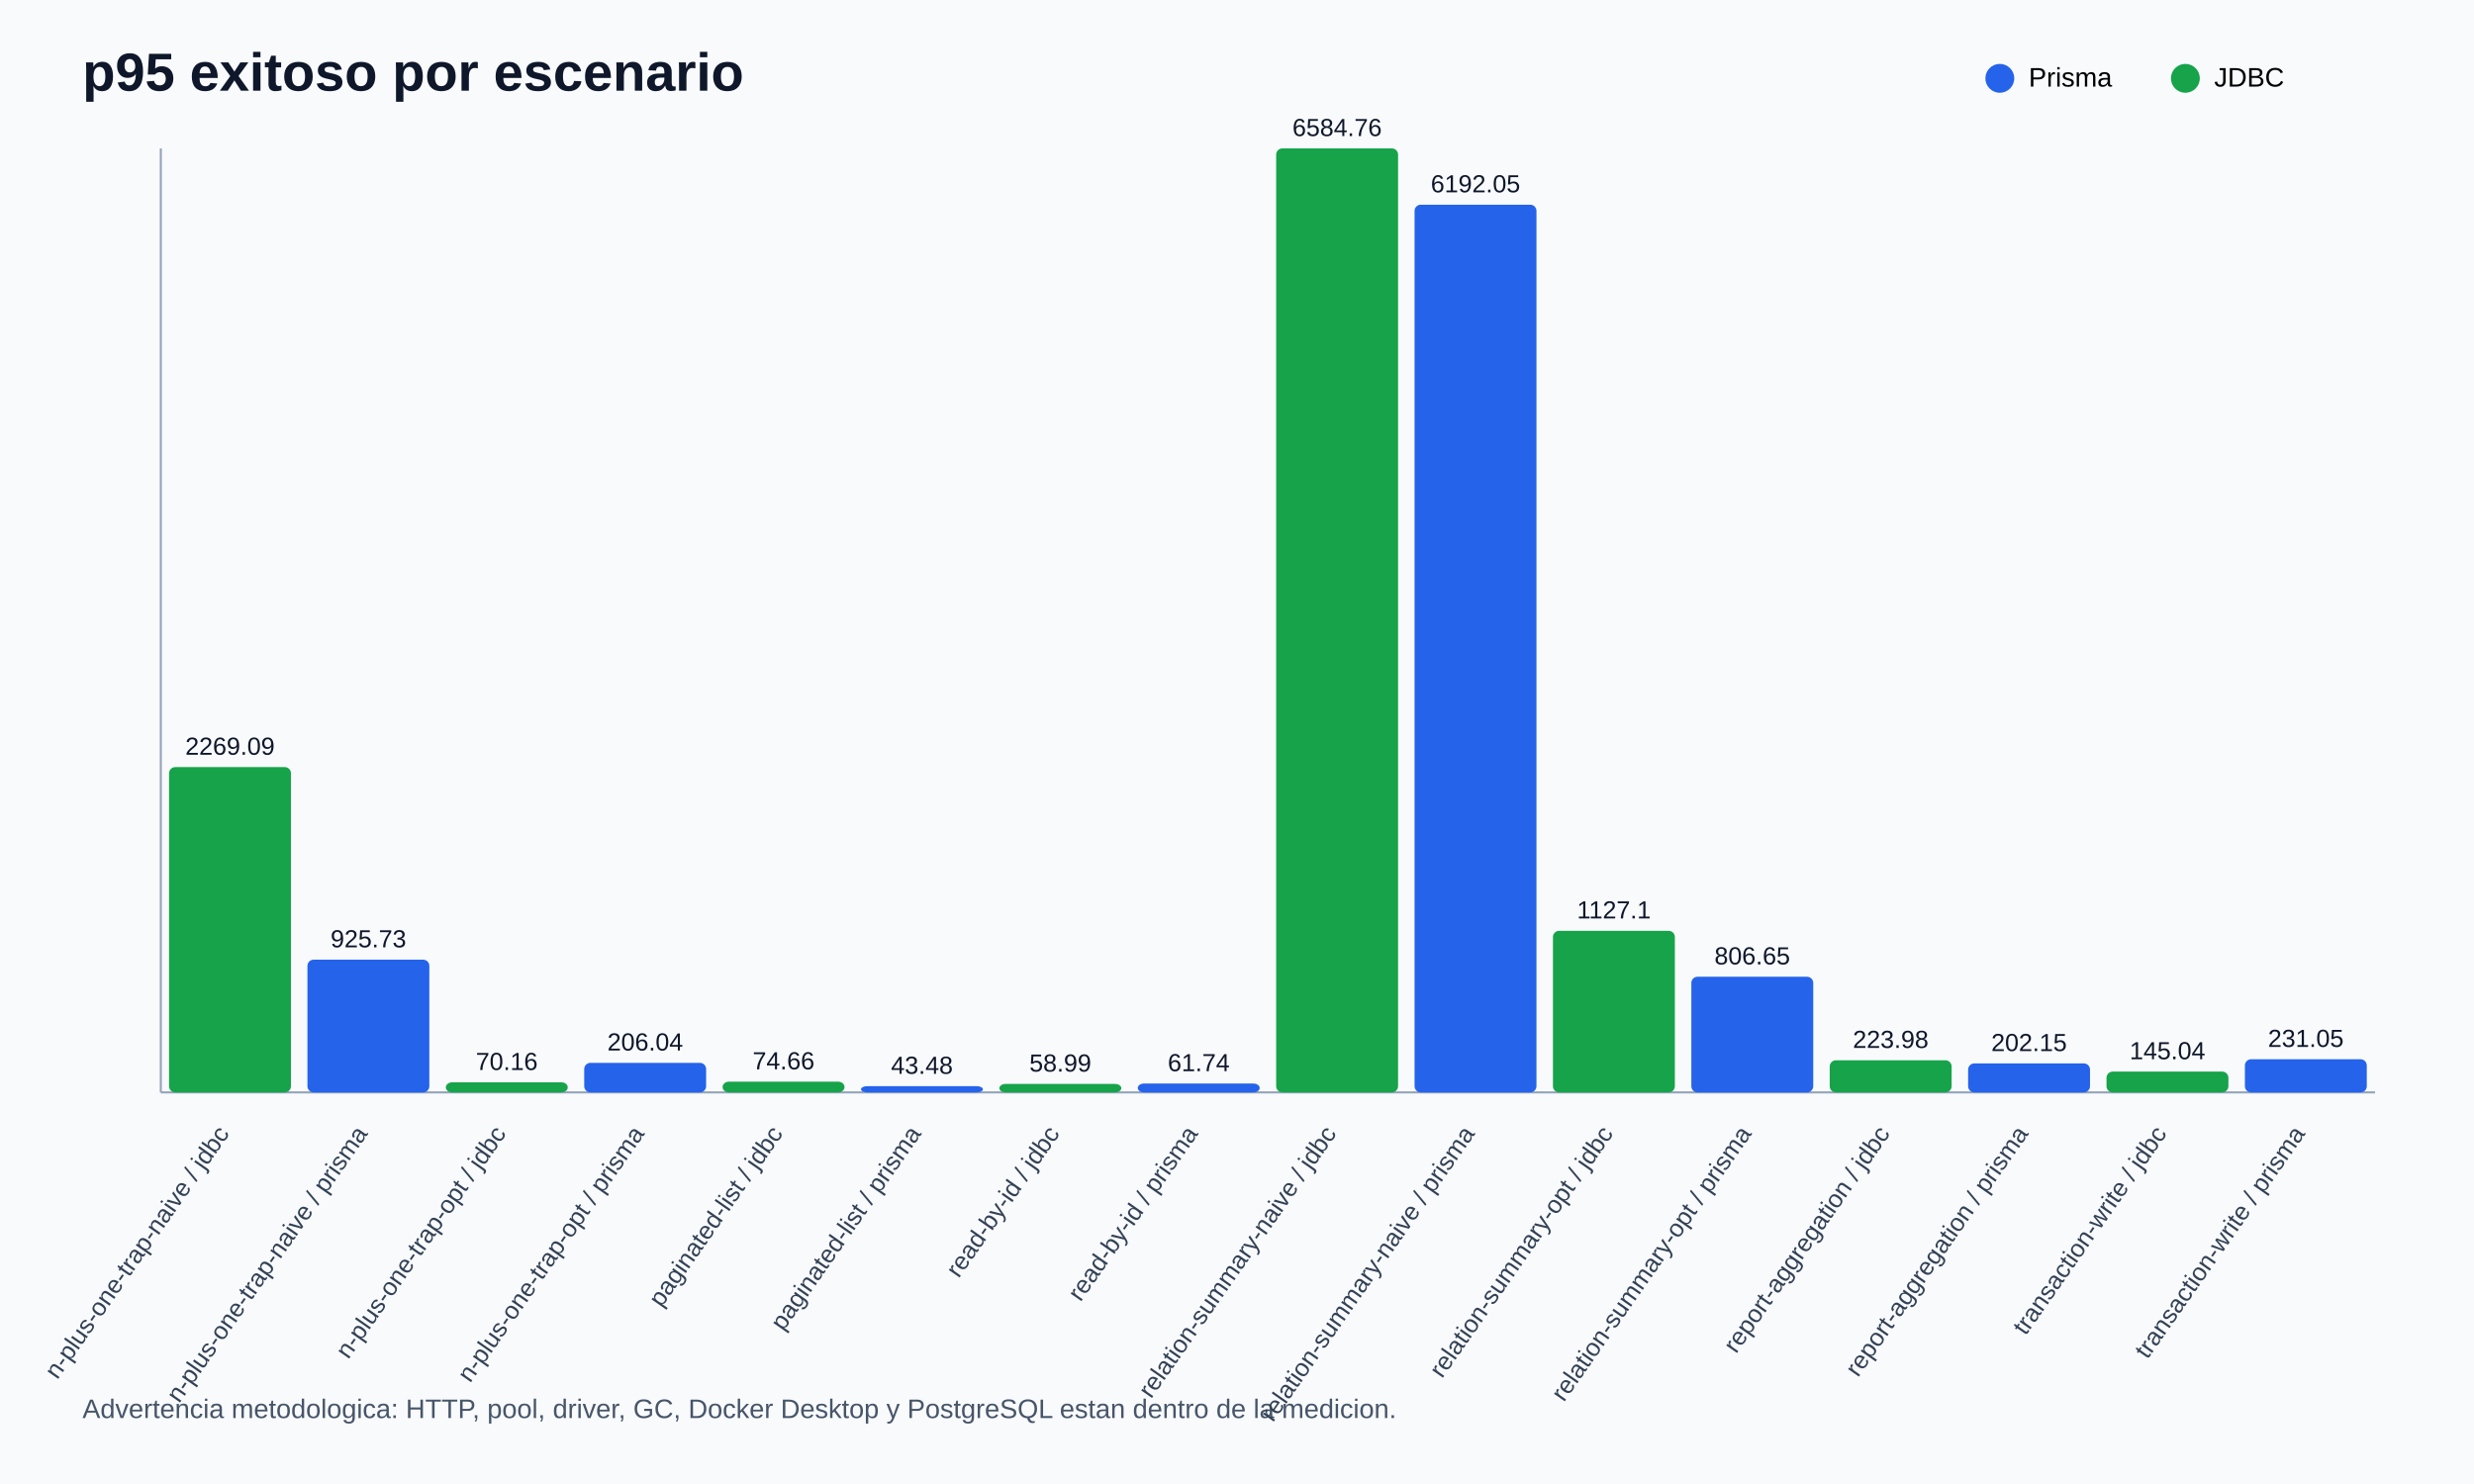
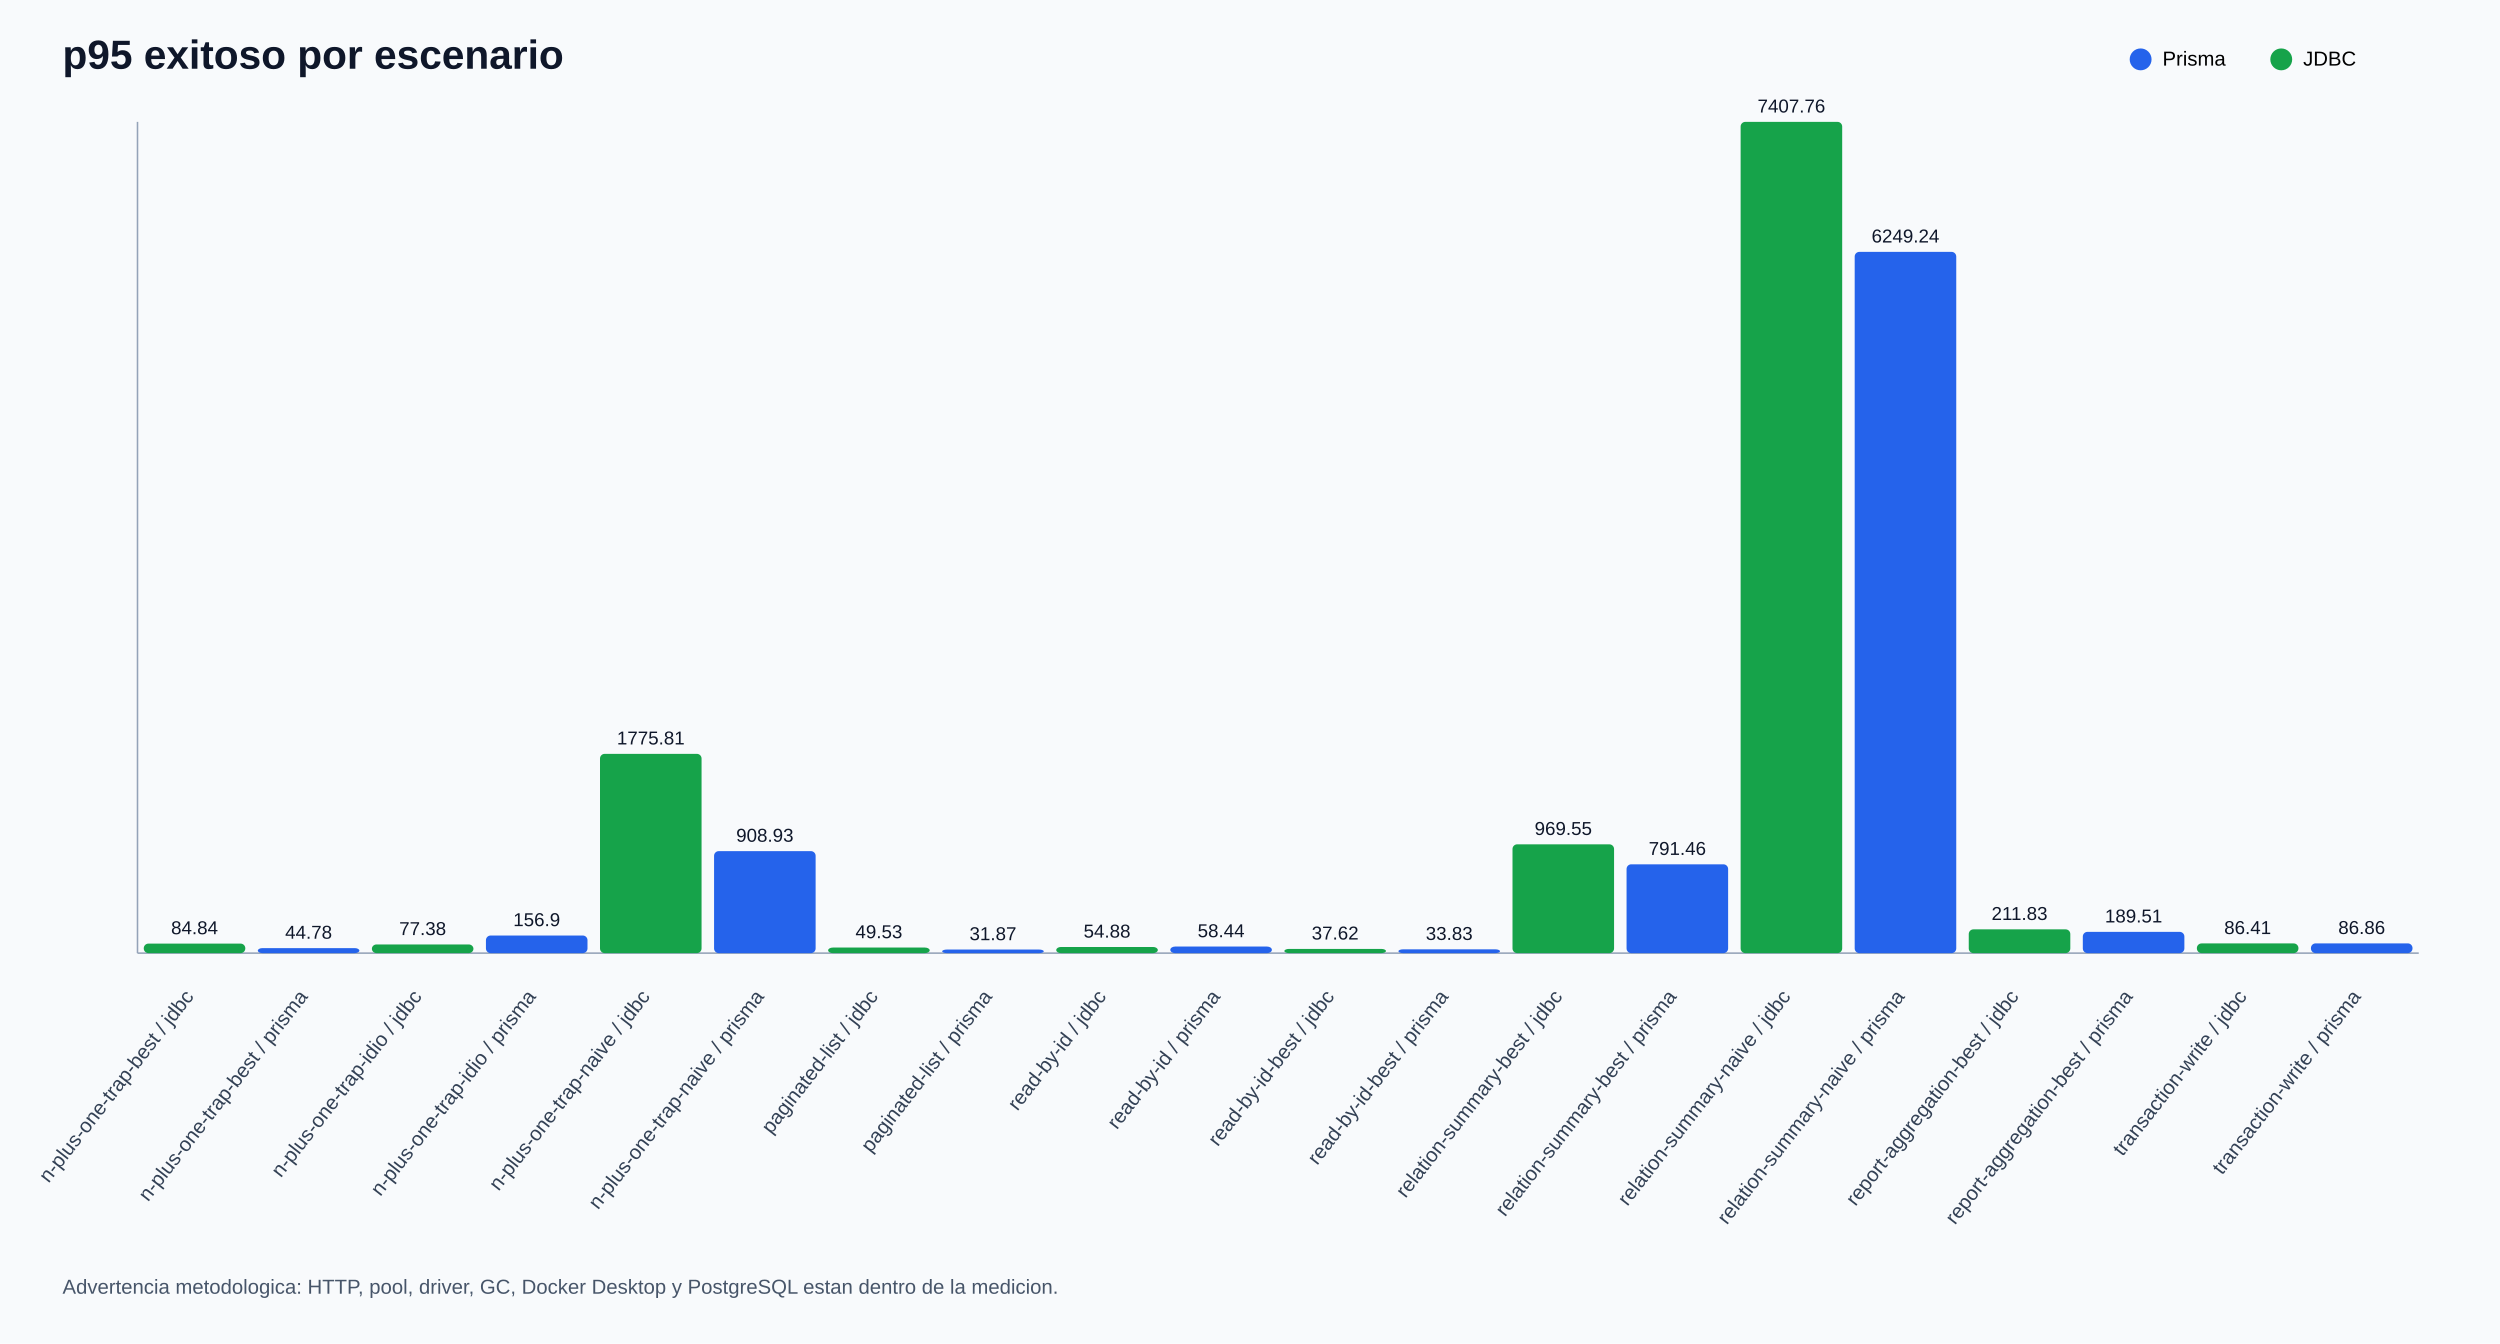
- <svg xmlns="http://www.w3.org/2000/svg" width="1200" height="720" viewBox="0 0 1200 720" role="img" aria-label="p95 exitoso por escenario">
+ <svg xmlns="http://www.w3.org/2000/svg" width="1600" height="860" viewBox="0 0 1600 860" role="img" aria-label="p95 exitoso por escenario">
  <rect width="100%" height="100%" fill="#f8fafc" />
  <text x="40" y="44" font-family="Arial, sans-serif" font-size="26" font-weight="700" fill="#0f172a">p95 exitoso por escenario</text>
-   <text x="40" y="688" font-family="Arial, sans-serif" font-size="13" fill="#475569">Advertencia metodologica: HTTP, pool, driver, GC, Docker Desktop y PostgreSQL estan dentro de la medicion.</text>
+   <text x="40" y="828" font-family="Arial, sans-serif" font-size="13" fill="#475569">Advertencia metodologica: HTTP, pool, driver, GC, Docker Desktop y PostgreSQL estan dentro de la medicion.</text>
  <g font-family="Arial, sans-serif">
-     <line x1="78" y1="530" x2="1152" y2="530" stroke="#94a3b8" />
-     <line x1="78" y1="72" x2="78" y2="530" stroke="#94a3b8" />
-     <rect x="82" y="372.174" width="59.125" height="157.826" rx="3" fill="#16a34a" />
-     <text x="111.562" y="366.174" text-anchor="middle" font-size="12" fill="#0f172a">2269.09</text>
-     <text x="111.562" y="550" text-anchor="end" transform="rotate(-55 111.5625 550)" font-size="12" fill="#334155">n-plus-one-trap-naive / jdbc</text>
-     <rect x="149.125" y="465.611" width="59.125" height="64.389" rx="3" fill="#2563eb" />
-     <text x="178.688" y="459.611" text-anchor="middle" font-size="12" fill="#0f172a">925.73</text>
-     <text x="178.688" y="550" text-anchor="end" transform="rotate(-55 178.6875 550)" font-size="12" fill="#334155">n-plus-one-trap-naive / prisma</text>
-     <rect x="216.25" y="525.12" width="59.125" height="4.88" rx="3" fill="#16a34a" />
-     <text x="245.812" y="519.12" text-anchor="middle" font-size="12" fill="#0f172a">70.16</text>
-     <text x="245.812" y="550" text-anchor="end" transform="rotate(-55 245.8125 550)" font-size="12" fill="#334155">n-plus-one-trap-opt / jdbc</text>
-     <rect x="283.375" y="515.669" width="59.125" height="14.331" rx="3" fill="#2563eb" />
-     <text x="312.938" y="509.669" text-anchor="middle" font-size="12" fill="#0f172a">206.04</text>
-     <text x="312.938" y="550" text-anchor="end" transform="rotate(-55 312.9375 550)" font-size="12" fill="#334155">n-plus-one-trap-opt / prisma</text>
-     <rect x="350.5" y="524.807" width="59.125" height="5.193" rx="3" fill="#16a34a" />
-     <text x="380.062" y="518.807" text-anchor="middle" font-size="12" fill="#0f172a">74.66</text>
-     <text x="380.062" y="550" text-anchor="end" transform="rotate(-55 380.0625 550)" font-size="12" fill="#334155">paginated-list / jdbc</text>
-     <rect x="417.625" y="526.976" width="59.125" height="3.024" rx="3" fill="#2563eb" />
-     <text x="447.188" y="520.976" text-anchor="middle" font-size="12" fill="#0f172a">43.48</text>
-     <text x="447.188" y="550" text-anchor="end" transform="rotate(-55 447.1875 550)" font-size="12" fill="#334155">paginated-list / prisma</text>
-     <rect x="484.75" y="525.897" width="59.125" height="4.103" rx="3" fill="#16a34a" />
-     <text x="514.312" y="519.897" text-anchor="middle" font-size="12" fill="#0f172a">58.99</text>
-     <text x="514.312" y="550" text-anchor="end" transform="rotate(-55 514.3125 550)" font-size="12" fill="#334155">read-by-id / jdbc</text>
-     <rect x="551.875" y="525.706" width="59.125" height="4.294" rx="3" fill="#2563eb" />
-     <text x="581.438" y="519.706" text-anchor="middle" font-size="12" fill="#0f172a">61.74</text>
-     <text x="581.438" y="550" text-anchor="end" transform="rotate(-55 581.4375 550)" font-size="12" fill="#334155">read-by-id / prisma</text>
-     <rect x="619" y="72" width="59.125" height="458" rx="3" fill="#16a34a" />
-     <text x="648.562" y="66" text-anchor="middle" font-size="12" fill="#0f172a">6584.76</text>
-     <text x="648.562" y="550" text-anchor="end" transform="rotate(-55 648.5625 550)" font-size="12" fill="#334155">relation-summary-naive / jdbc</text>
-     <rect x="686.125" y="99.315" width="59.125" height="430.685" rx="3" fill="#2563eb" />
-     <text x="715.688" y="93.315" text-anchor="middle" font-size="12" fill="#0f172a">6192.05</text>
-     <text x="715.688" y="550" text-anchor="end" transform="rotate(-55 715.6875 550)" font-size="12" fill="#334155">relation-summary-naive / prisma</text>
-     <rect x="753.25" y="451.605" width="59.125" height="78.395" rx="3" fill="#16a34a" />
-     <text x="782.812" y="445.605" text-anchor="middle" font-size="12" fill="#0f172a">1127.1</text>
-     <text x="782.812" y="550" text-anchor="end" transform="rotate(-55 782.8125 550)" font-size="12" fill="#334155">relation-summary-opt / jdbc</text>
-     <rect x="820.375" y="473.894" width="59.125" height="56.106" rx="3" fill="#2563eb" />
-     <text x="849.938" y="467.894" text-anchor="middle" font-size="12" fill="#0f172a">806.65</text>
-     <text x="849.938" y="550" text-anchor="end" transform="rotate(-55 849.9375 550)" font-size="12" fill="#334155">relation-summary-opt / prisma</text>
-     <rect x="887.5" y="514.421" width="59.125" height="15.579" rx="3" fill="#16a34a" />
-     <text x="917.062" y="508.421" text-anchor="middle" font-size="12" fill="#0f172a">223.98</text>
-     <text x="917.062" y="550" text-anchor="end" transform="rotate(-55 917.0625 550)" font-size="12" fill="#334155">report-aggregation / jdbc</text>
-     <rect x="954.625" y="515.94" width="59.125" height="14.06" rx="3" fill="#2563eb" />
-     <text x="984.188" y="509.94" text-anchor="middle" font-size="12" fill="#0f172a">202.15</text>
-     <text x="984.188" y="550" text-anchor="end" transform="rotate(-55 984.1875 550)" font-size="12" fill="#334155">report-aggregation / prisma</text>
-     <rect x="1021.75" y="519.912" width="59.125" height="10.088" rx="3" fill="#16a34a" />
-     <text x="1051.312" y="513.912" text-anchor="middle" font-size="12" fill="#0f172a">145.04</text>
-     <text x="1051.312" y="550" text-anchor="end" transform="rotate(-55 1051.312 550)" font-size="12" fill="#334155">transaction-write / jdbc</text>
-     <rect x="1088.875" y="513.929" width="59.125" height="16.071" rx="3" fill="#2563eb" />
-     <text x="1118.438" y="507.929" text-anchor="middle" font-size="12" fill="#0f172a">231.05</text>
-     <text x="1118.438" y="550" text-anchor="end" transform="rotate(-55 1118.438 550)" font-size="12" fill="#334155">transaction-write / prisma</text>
-     <circle cx="970" cy="38" r="7" fill="#2563eb" />
-     <text x="984" y="42" font-size="13">Prisma</text>
-     <circle cx="1060" cy="38" r="7" fill="#16a34a" />
-     <text x="1074" y="42" font-size="13">JDBC</text>
+     <line x1="88" y1="610" x2="1548" y2="610" stroke="#94a3b8" />
+     <line x1="88" y1="78" x2="88" y2="610" stroke="#94a3b8" />
+     <rect x="92" y="603.907" width="65" height="6.093" rx="3" fill="#16a34a" />
+     <text x="124.5" y="597.907" text-anchor="middle" font-size="12" fill="#0f172a">84.84</text>
+     <text x="124.5" y="638" text-anchor="end" transform="rotate(-52 124.5 638)" font-size="13" fill="#334155">n-plus-one-trap-best / jdbc</text>
+     <rect x="165" y="606.784" width="65" height="3.216" rx="3" fill="#2563eb" />
+     <text x="197.5" y="600.784" text-anchor="middle" font-size="12" fill="#0f172a">44.78</text>
+     <text x="197.5" y="638" text-anchor="end" transform="rotate(-52 197.5 638)" font-size="13" fill="#334155">n-plus-one-trap-best / prisma</text>
+     <rect x="238" y="604.443" width="65" height="5.557" rx="3" fill="#16a34a" />
+     <text x="270.5" y="598.443" text-anchor="middle" font-size="12" fill="#0f172a">77.38</text>
+     <text x="270.5" y="638" text-anchor="end" transform="rotate(-52 270.5 638)" font-size="13" fill="#334155">n-plus-one-trap-idio / jdbc</text>
+     <rect x="311" y="598.732" width="65" height="11.268" rx="3" fill="#2563eb" />
+     <text x="343.5" y="592.732" text-anchor="middle" font-size="12" fill="#0f172a">156.9</text>
+     <text x="343.5" y="638" text-anchor="end" transform="rotate(-52 343.5 638)" font-size="13" fill="#334155">n-plus-one-trap-idio / prisma</text>
+     <rect x="384" y="482.467" width="65" height="127.533" rx="3" fill="#16a34a" />
+     <text x="416.5" y="476.467" text-anchor="middle" font-size="12" fill="#0f172a">1775.81</text>
+     <text x="416.5" y="638" text-anchor="end" transform="rotate(-52 416.5 638)" font-size="13" fill="#334155">n-plus-one-trap-naive / jdbc</text>
+     <rect x="457" y="544.724" width="65" height="65.276" rx="3" fill="#2563eb" />
+     <text x="489.5" y="538.724" text-anchor="middle" font-size="12" fill="#0f172a">908.93</text>
+     <text x="489.5" y="638" text-anchor="end" transform="rotate(-52 489.5 638)" font-size="13" fill="#334155">n-plus-one-trap-naive / prisma</text>
+     <rect x="530" y="606.443" width="65" height="3.557" rx="3" fill="#16a34a" />
+     <text x="562.5" y="600.443" text-anchor="middle" font-size="12" fill="#0f172a">49.53</text>
+     <text x="562.5" y="638" text-anchor="end" transform="rotate(-52 562.5 638)" font-size="13" fill="#334155">paginated-list / jdbc</text>
+     <rect x="603" y="607.711" width="65" height="2.289" rx="3" fill="#2563eb" />
+     <text x="635.5" y="601.711" text-anchor="middle" font-size="12" fill="#0f172a">31.87</text>
+     <text x="635.5" y="638" text-anchor="end" transform="rotate(-52 635.5 638)" font-size="13" fill="#334155">paginated-list / prisma</text>
+     <rect x="676" y="606.059" width="65" height="3.941" rx="3" fill="#16a34a" />
+     <text x="708.5" y="600.059" text-anchor="middle" font-size="12" fill="#0f172a">54.88</text>
+     <text x="708.5" y="638" text-anchor="end" transform="rotate(-52 708.5 638)" font-size="13" fill="#334155">read-by-id / jdbc</text>
+     <rect x="749" y="605.803" width="65" height="4.197" rx="3" fill="#2563eb" />
+     <text x="781.5" y="599.803" text-anchor="middle" font-size="12" fill="#0f172a">58.44</text>
+     <text x="781.5" y="638" text-anchor="end" transform="rotate(-52 781.5 638)" font-size="13" fill="#334155">read-by-id / prisma</text>
+     <rect x="822" y="607.298" width="65" height="2.702" rx="3" fill="#16a34a" />
+     <text x="854.5" y="601.298" text-anchor="middle" font-size="12" fill="#0f172a">37.62</text>
+     <text x="854.5" y="638" text-anchor="end" transform="rotate(-52 854.5 638)" font-size="13" fill="#334155">read-by-id-best / jdbc</text>
+     <rect x="895" y="607.57" width="65" height="2.43" rx="3" fill="#2563eb" />
+     <text x="927.5" y="601.57" text-anchor="middle" font-size="12" fill="#0f172a">33.83</text>
+     <text x="927.5" y="638" text-anchor="end" transform="rotate(-52 927.5 638)" font-size="13" fill="#334155">read-by-id-best / prisma</text>
+     <rect x="968" y="540.37" width="65" height="69.63" rx="3" fill="#16a34a" />
+     <text x="1000.5" y="534.37" text-anchor="middle" font-size="12" fill="#0f172a">969.55</text>
+     <text x="1000.5" y="638" text-anchor="end" transform="rotate(-52 1000.5 638)" font-size="13" fill="#334155">relation-summary-best / jdbc</text>
+     <rect x="1041" y="553.16" width="65" height="56.84" rx="3" fill="#2563eb" />
+     <text x="1073.5" y="547.16" text-anchor="middle" font-size="12" fill="#0f172a">791.46</text>
+     <text x="1073.5" y="638" text-anchor="end" transform="rotate(-52 1073.5 638)" font-size="13" fill="#334155">relation-summary-best / prisma</text>
+     <rect x="1114" y="78" width="65" height="532" rx="3" fill="#16a34a" />
+     <text x="1146.5" y="72" text-anchor="middle" font-size="12" fill="#0f172a">7407.76</text>
+     <text x="1146.5" y="638" text-anchor="end" transform="rotate(-52 1146.5 638)" font-size="13" fill="#334155">relation-summary-naive / jdbc</text>
+     <rect x="1187" y="161.201" width="65" height="448.799" rx="3" fill="#2563eb" />
+     <text x="1219.5" y="155.201" text-anchor="middle" font-size="12" fill="#0f172a">6249.24</text>
+     <text x="1219.5" y="638" text-anchor="end" transform="rotate(-52 1219.5 638)" font-size="13" fill="#334155">relation-summary-naive / prisma</text>
+     <rect x="1260" y="594.787" width="65" height="15.213" rx="3" fill="#16a34a" />
+     <text x="1292.5" y="588.787" text-anchor="middle" font-size="12" fill="#0f172a">211.83</text>
+     <text x="1292.5" y="638" text-anchor="end" transform="rotate(-52 1292.5 638)" font-size="13" fill="#334155">report-aggregation-best / jdbc</text>
+     <rect x="1333" y="596.39" width="65" height="13.61" rx="3" fill="#2563eb" />
+     <text x="1365.5" y="590.39" text-anchor="middle" font-size="12" fill="#0f172a">189.51</text>
+     <text x="1365.5" y="638" text-anchor="end" transform="rotate(-52 1365.5 638)" font-size="13" fill="#334155">report-aggregation-best / prisma</text>
+     <rect x="1406" y="603.794" width="65" height="6.206" rx="3" fill="#16a34a" />
+     <text x="1438.5" y="597.794" text-anchor="middle" font-size="12" fill="#0f172a">86.41</text>
+     <text x="1438.5" y="638" text-anchor="end" transform="rotate(-52 1438.5 638)" font-size="13" fill="#334155">transaction-write / jdbc</text>
+     <rect x="1479" y="603.762" width="65" height="6.238" rx="3" fill="#2563eb" />
+     <text x="1511.5" y="597.762" text-anchor="middle" font-size="12" fill="#0f172a">86.86</text>
+     <text x="1511.5" y="638" text-anchor="end" transform="rotate(-52 1511.5 638)" font-size="13" fill="#334155">transaction-write / prisma</text>
+     <circle cx="1370" cy="38" r="7" fill="#2563eb" />
+     <text x="1384" y="42" font-size="13">Prisma</text>
+     <circle cx="1460" cy="38" r="7" fill="#16a34a" />
+     <text x="1474" y="42" font-size="13">JDBC</text>
  </g>
</svg>
